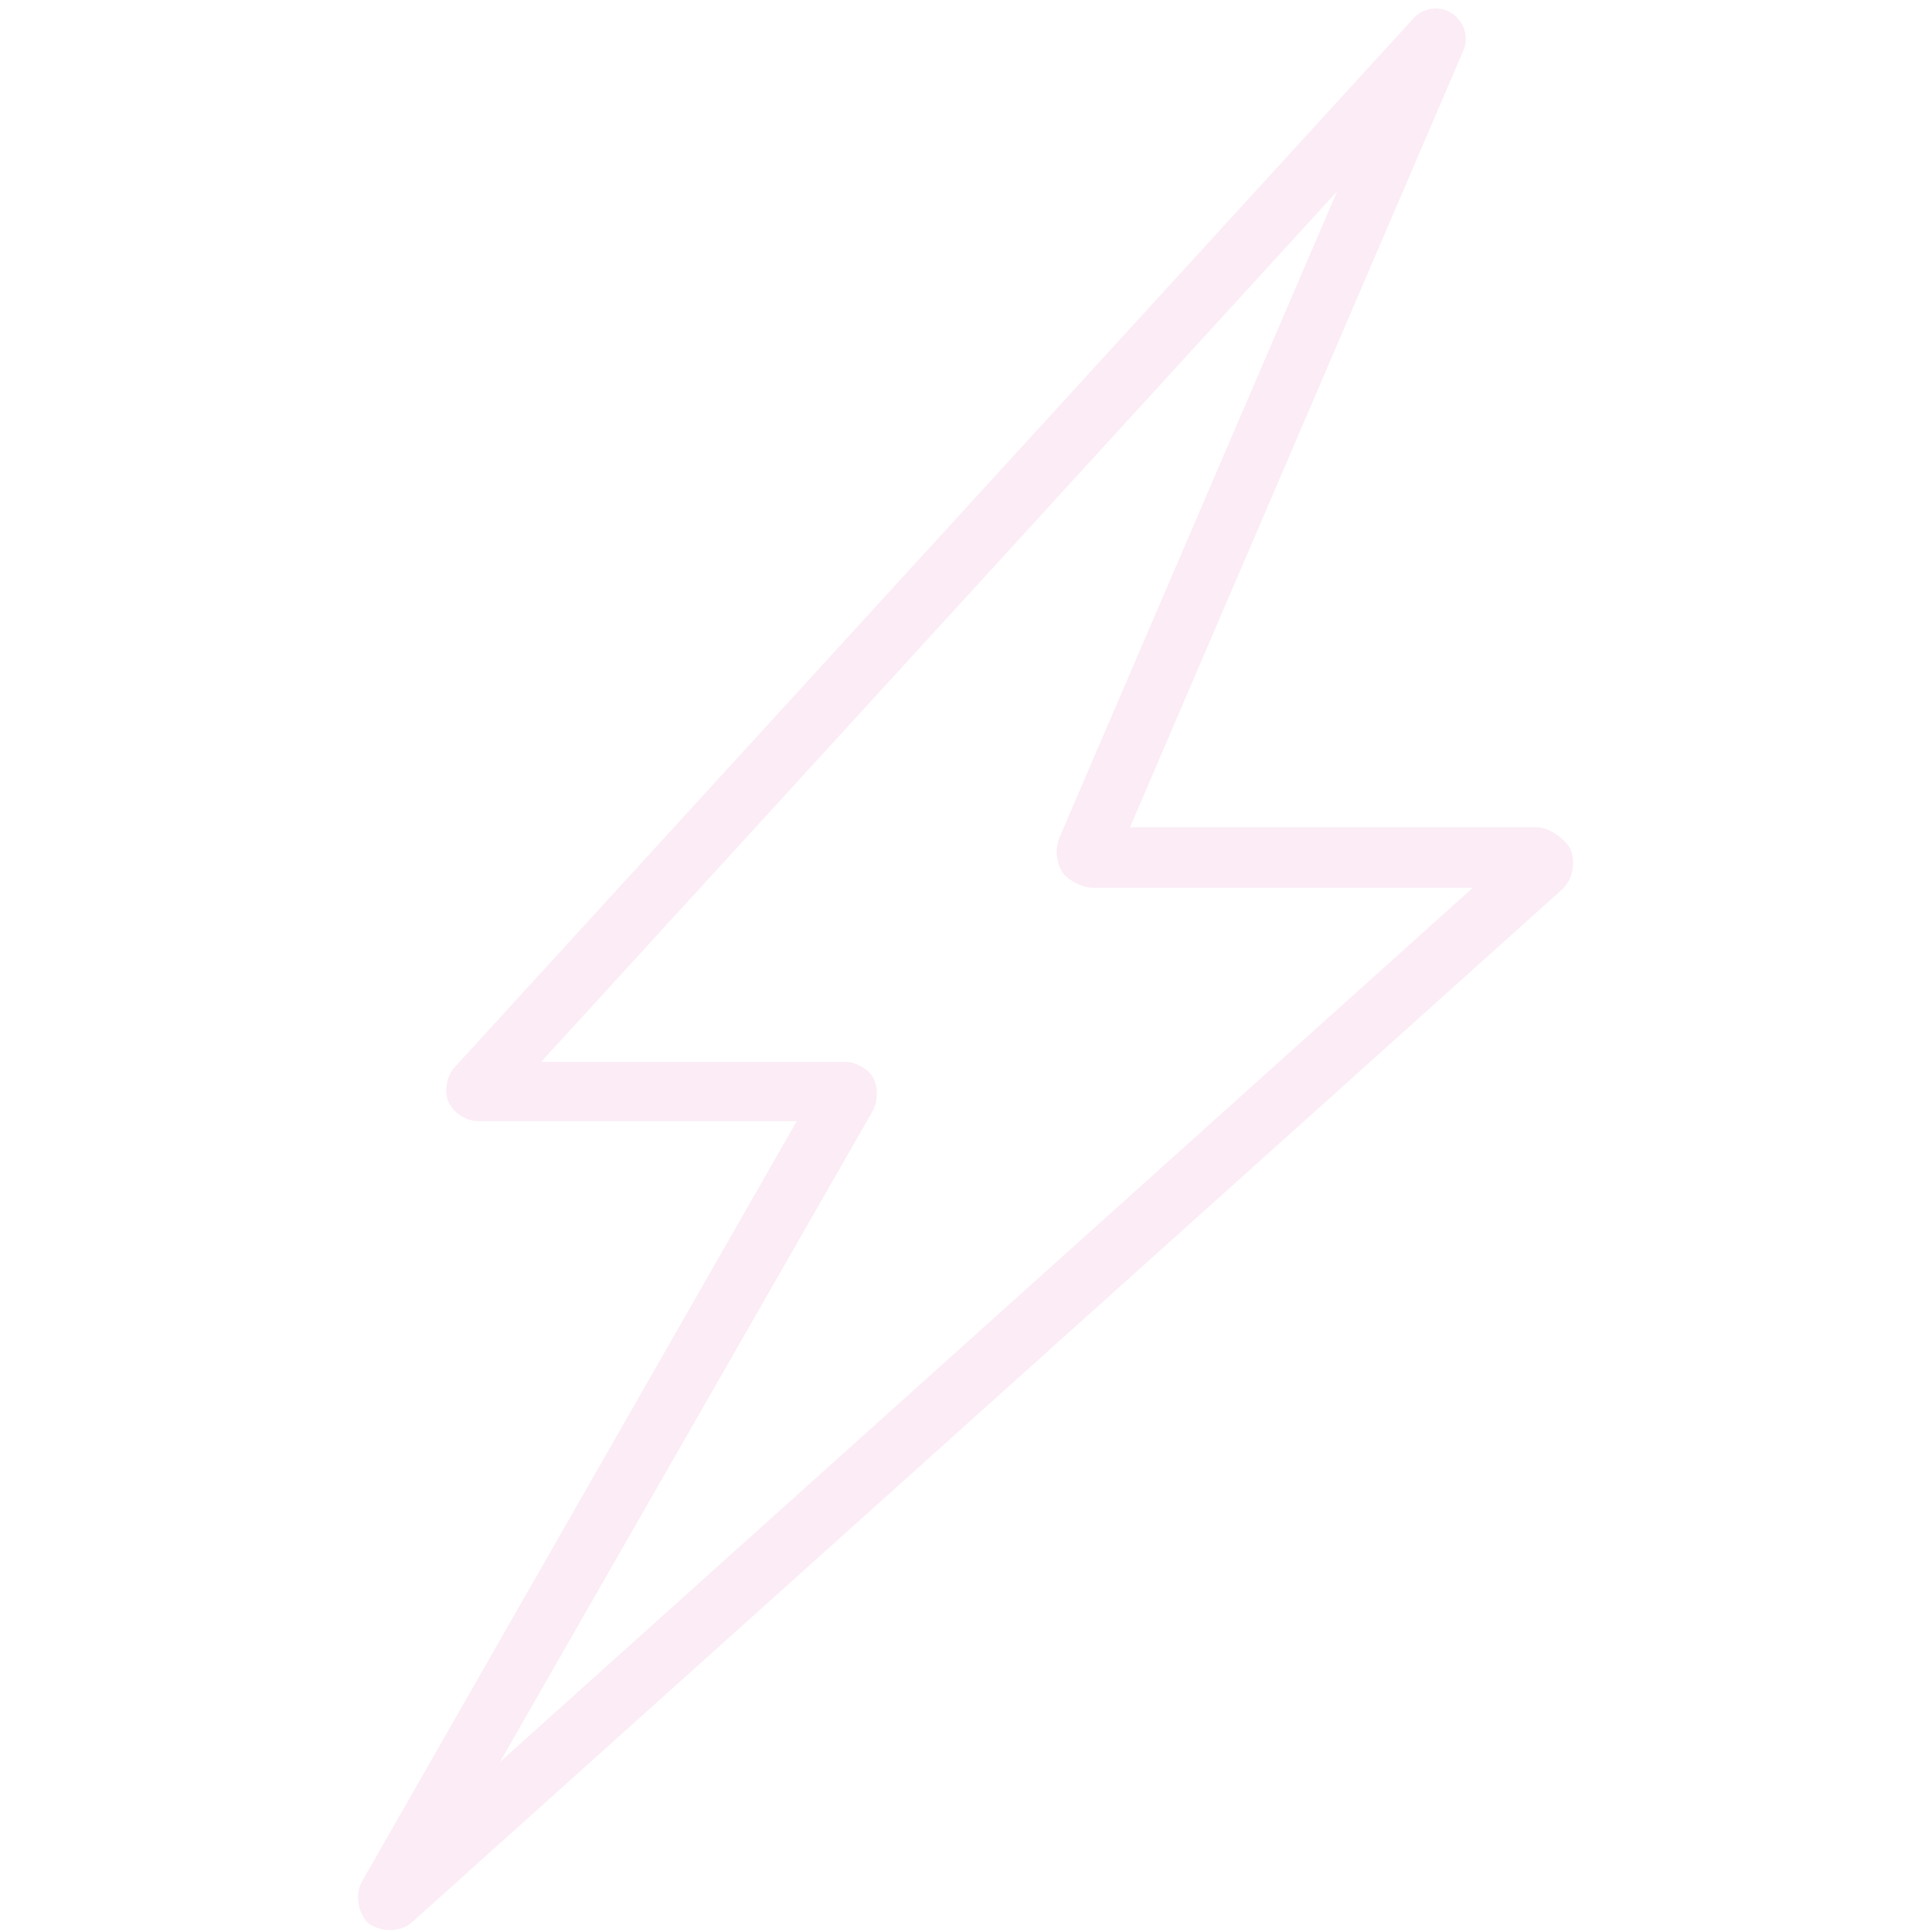
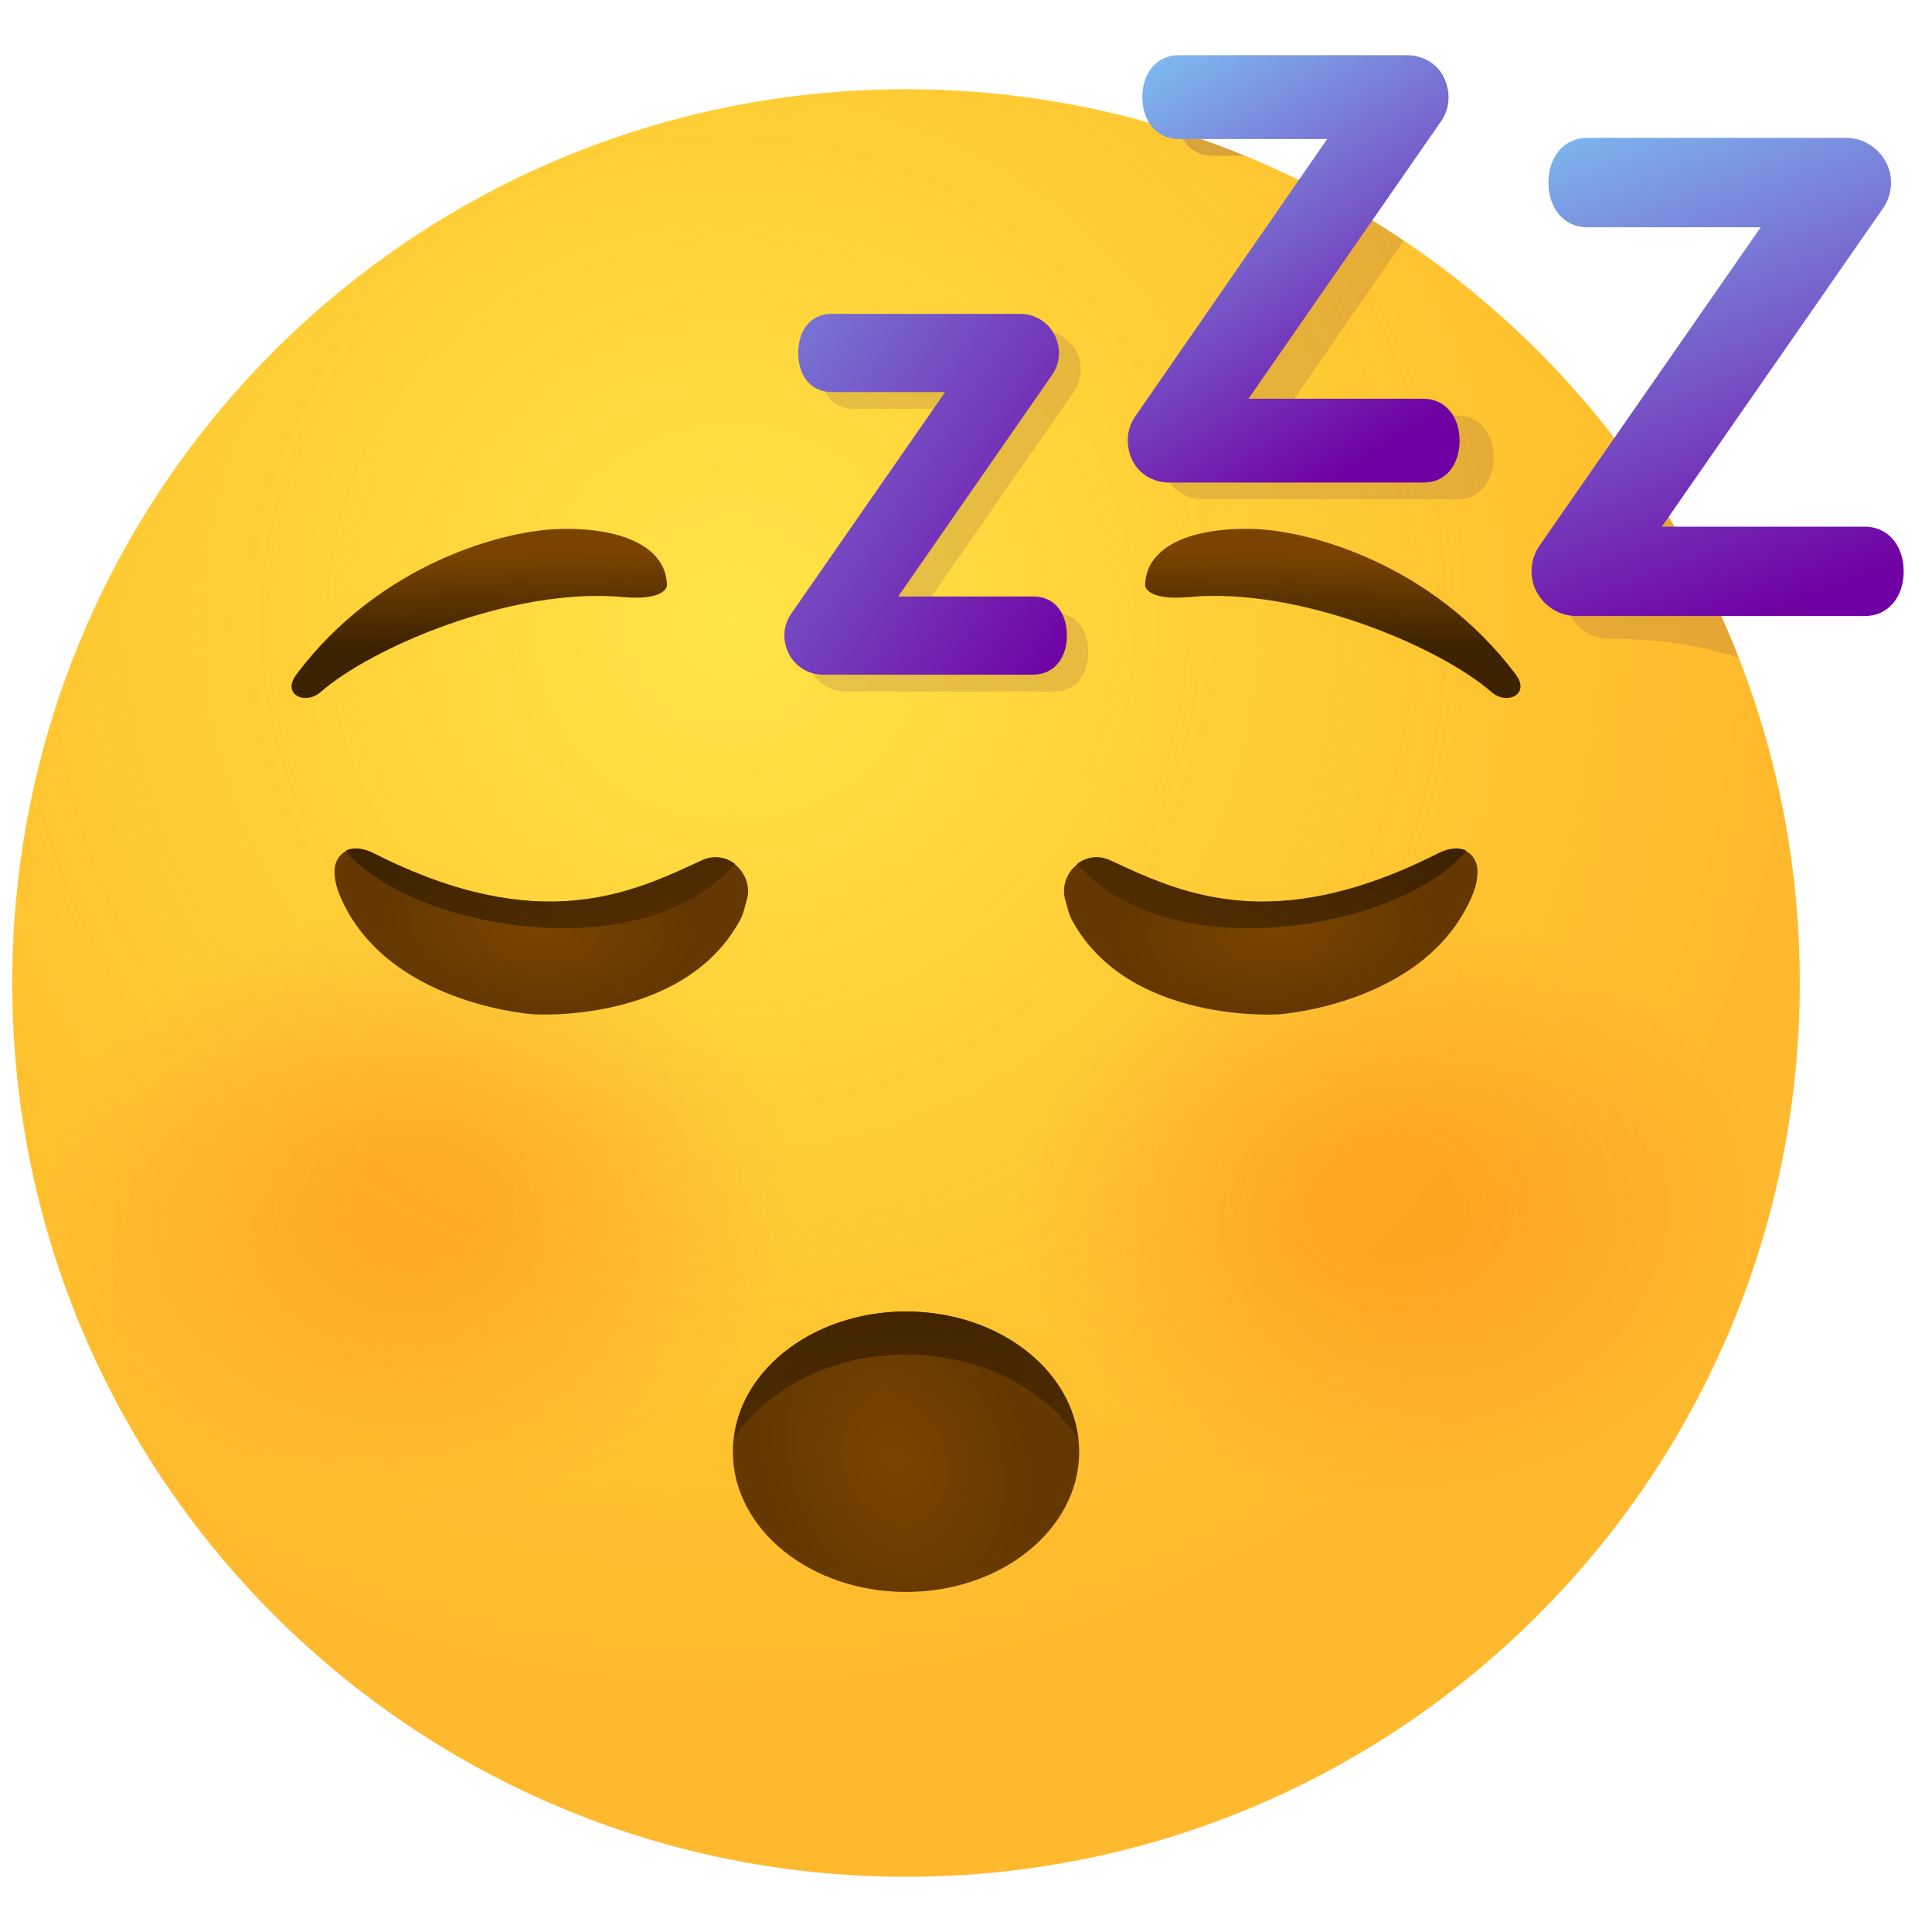
- <svg xmlns="http://www.w3.org/2000/svg" width="16" height="16" viewBox="0 0 61 96" fill="none">
-   <path d="M1.864 95.903C1.503 95.903 1.141 95.783 0.84 95.603C0.299 95.122 0.118 94.161 0.479 93.5L22.092 55.708H6.259C5.657 55.708 4.994 55.287 4.754 54.687C4.573 54.206 4.693 53.425 5.115 53.004L52.735 0.913C53.217 0.372 54.06 0.252 54.662 0.672C55.264 1.093 55.505 1.874 55.203 2.535L38.648 41.108H58.876C59.478 41.108 60.321 41.709 60.562 42.249C60.802 42.97 60.622 43.752 60.08 44.232L3.008 95.483C2.707 95.783 2.285 95.903 1.864 95.903ZM9.389 52.764H24.5C25.042 52.764 25.644 53.124 25.885 53.545C26.126 53.965 26.126 54.687 25.885 55.167L7.342 87.552L55.685 44.112H36.781C36.3 44.112 35.577 43.752 35.276 43.331C34.975 42.79 34.915 42.189 35.156 41.589L48.942 9.505L9.389 52.764Z" fill="#FBECF5" />
+ <svg xmlns="http://www.w3.org/2000/svg" width="16" height="16" viewBox="0 0 63 60" fill="none">
+   <path d="M29.545 59.7C45.641 59.7 58.689 46.651 58.689 30.555C58.689 14.459 45.641 1.411 29.545 1.411C13.448 1.411 0.4 14.459 0.4 30.555C0.4 46.651 13.448 59.7 29.545 59.7Z" fill="url(#paint0_radial_528_1495)" />
+   <path opacity="0.5" d="M29.545 59.7C45.641 59.7 58.689 46.651 58.689 30.555C58.689 14.459 45.641 1.411 29.545 1.411C13.448 1.411 0.4 14.459 0.4 30.555C0.4 46.651 13.448 59.7 29.545 59.7Z" fill="url(#paint1_radial_528_1495)" />
+   <path opacity="0.24" d="M29.545 59.7C45.641 59.7 58.689 46.651 58.689 30.555C58.689 14.459 45.641 1.411 29.545 1.411C13.448 1.411 0.4 14.459 0.4 30.555C0.4 46.651 13.448 59.7 29.545 59.7Z" fill="url(#paint2_radial_528_1495)" />
+   <path opacity="0.24" d="M29.545 59.7C45.641 59.7 58.689 46.651 58.689 30.555C58.689 14.459 45.641 1.411 29.545 1.411C13.448 1.411 0.4 14.459 0.4 30.555C0.4 46.651 13.448 59.7 29.545 59.7Z" fill="url(#paint3_radial_528_1495)" />
+   <path d="M37.341 17.586C37.359 16.42 38.634 15.71 40.802 15.746C42.642 15.782 46.685 16.857 49.418 20.482C49.928 21.156 49.126 21.502 48.634 21.065C46.94 19.589 42.368 17.64 38.78 17.968C37.341 18.096 37.341 17.586 37.341 17.586Z" fill="url(#paint4_linear_528_1495)" />
+   <path d="M17.395 31.575C17.395 31.575 12.531 31.265 11.056 27.641C10.965 27.404 10.91 27.167 10.91 26.93C10.892 26.439 11.329 25.91 12.203 26.347C17.632 29.08 20.637 27.604 22.896 26.566C23.77 26.165 24.59 27.04 24.353 27.841C24.28 28.078 24.244 28.315 24.116 28.533C22.258 31.903 17.395 31.575 17.395 31.575Z" fill="url(#paint5_radial_528_1495)" />
+   <path opacity="0.16" d="M34.408 18.497H30L35.01 11.284C35.283 10.901 35.319 10.391 35.101 9.972C34.882 9.553 34.445 9.28 33.971 9.28H27.833C27.122 9.28 26.74 9.844 26.74 10.555C26.74 11.265 27.122 11.83 27.833 11.83H31.53L26.521 19.043C26.248 19.426 26.212 19.936 26.43 20.355C26.649 20.774 27.086 21.047 27.559 21.047H34.39C35.101 21.047 35.483 20.482 35.483 19.772C35.483 19.061 35.119 18.497 34.408 18.497Z" fill="#612D5B" />
+   <path d="M29.545 50.411C32.663 50.411 35.191 48.364 35.191 45.839C35.191 43.314 32.663 41.267 29.545 41.267C26.426 41.267 23.898 43.314 23.898 45.839C23.898 48.364 26.426 50.411 29.545 50.411Z" fill="url(#paint6_radial_528_1495)" />
+   <path d="M29.544 42.669C31.967 42.669 34.08 43.78 35.155 45.401C34.882 43.07 32.477 41.267 29.544 41.267C26.612 41.267 24.189 43.088 23.934 45.401C25.009 43.78 27.122 42.669 29.544 42.669Z" fill="url(#paint7_linear_528_1495)" />
+   <path d="M23.971 26.676C23.697 26.457 23.297 26.366 22.896 26.548C20.655 27.587 17.632 29.08 12.203 26.33C11.803 26.129 11.493 26.129 11.274 26.239C13.26 28.716 20.856 30.21 23.971 26.676Z" fill="url(#paint8_linear_528_1495)" />
+   <path d="M41.694 31.576C41.694 31.576 46.557 31.266 48.033 27.641C48.124 27.404 48.178 27.168 48.178 26.931C48.197 26.439 47.76 25.911 46.885 26.348C41.457 29.08 38.451 27.605 36.193 26.567C35.318 26.166 34.499 27.04 34.736 27.841C34.808 28.078 34.845 28.315 34.972 28.534C36.83 31.904 41.694 31.576 41.694 31.576Z" fill="url(#paint9_radial_528_1495)" />
+   <path d="M35.119 26.676C35.392 26.457 35.793 26.366 36.194 26.548C38.434 27.587 41.458 29.08 46.886 26.33C47.287 26.129 47.596 26.129 47.815 26.239C45.83 28.716 38.234 30.21 35.119 26.676Z" fill="url(#paint10_linear_528_1495)" />
+   <path d="M21.749 17.587C21.73 16.421 20.455 15.71 18.288 15.747C16.448 15.783 12.404 16.858 9.672 20.483C9.162 21.157 9.963 21.503 10.455 21.066C12.149 19.59 16.721 17.641 20.31 17.969C21.749 18.097 21.749 17.587 21.749 17.587Z" fill="url(#paint11_linear_528_1495)" />
+   <path opacity="0.16" d="M43.443 4.927L38.106 12.632C37.814 13.051 37.778 13.597 38.015 14.053C38.252 14.508 38.725 14.781 39.217 14.781H47.523C48.27 14.781 48.707 14.162 48.707 13.415C48.707 12.668 48.27 12.049 47.523 12.049H41.822L45.775 6.348C45.028 5.838 44.244 5.364 43.443 4.927Z" fill="#612D5B" />
+   <path opacity="0.24" d="M40.583 3.578C39.891 3.287 39.162 3.032 38.452 2.795C38.615 3.25 38.998 3.578 39.544 3.578H40.583Z" fill="#612D5B" />
+   <path opacity="0.16" d="M53.462 13.907L51.312 17.003C51.057 17.349 50.966 17.805 51.075 18.224C51.239 18.898 51.84 19.335 52.496 19.335H52.533C54.026 19.335 55.319 19.499 56.704 19.954C55.848 17.787 54.755 15.765 53.462 13.907Z" fill="#612D5B" />
+   <path d="M33.679 20.501H26.849C26.375 20.501 25.938 20.246 25.719 19.809C25.501 19.372 25.537 18.88 25.81 18.497L30.82 11.284H27.122C26.411 11.284 26.029 10.719 26.029 10.009C26.029 9.299 26.411 8.734 27.122 8.734H33.26C33.734 8.734 34.171 8.989 34.39 9.426C34.608 9.863 34.572 10.355 34.299 10.738L29.289 17.951H33.697C34.408 17.951 34.79 18.515 34.79 19.226C34.79 19.936 34.39 20.501 33.679 20.501Z" fill="url(#paint12_linear_528_1495)" />
+   <path d="M46.431 14.235H38.124C37.614 14.235 37.141 13.961 36.922 13.506C36.704 13.051 36.722 12.504 37.013 12.085L43.279 3.032H38.434C37.687 3.032 37.25 2.413 37.25 1.666C37.25 0.919 37.687 0.3 38.434 0.3H45.884C46.394 0.3 46.868 0.573 47.086 1.028C47.305 1.484 47.287 2.03 46.995 2.449L40.711 11.502H46.412C47.159 11.502 47.596 12.122 47.596 12.868C47.596 13.615 47.177 14.235 46.431 14.235Z" fill="url(#paint13_linear_528_1495)" />
+   <path d="M60.802 18.588H51.403C50.857 18.588 50.365 18.279 50.11 17.805C49.855 17.332 49.891 16.749 50.201 16.293L57.414 5.911H51.767C50.966 5.911 50.492 5.255 50.492 4.453C50.492 3.652 50.966 2.996 51.767 2.996H60.201C60.748 2.996 61.239 3.306 61.495 3.779C61.75 4.253 61.713 4.836 61.404 5.291L54.19 15.674H60.802C61.604 15.674 62.077 16.33 62.077 17.131C62.077 17.933 61.604 18.588 60.802 18.588Z" fill="url(#paint14_linear_528_1495)" />
+   <defs>
+     <radialGradient id="paint0_radial_528_1495" cx="0" cy="0" r="1" gradientUnits="userSpaceOnUse" gradientTransform="translate(23.8103 18.7428) scale(35.1591)">
+       <stop stop-color="#FFE030" />
+       <stop offset="1" stop-color="#FFB92E" />
+     </radialGradient>
+     <radialGradient id="paint1_radial_528_1495" cx="0" cy="0" r="1" gradientUnits="userSpaceOnUse" gradientTransform="translate(23.8103 18.7428) scale(27.6613)">
+       <stop stop-color="#FFEA5F" />
+       <stop offset="1" stop-color="#FFBC47" stop-opacity="0" />
+     </radialGradient>
+     <radialGradient id="paint2_radial_528_1495" cx="0" cy="0" r="1" gradientUnits="userSpaceOnUse" gradientTransform="translate(13.6664 37.8046) rotate(-2.7703) scale(12.2589 9.69986)">
+       <stop stop-color="#FF4C00" />
+       <stop offset="0.154" stop-color="#FF4C00" />
+       <stop offset="0.179" stop-color="#FF4C00" />
+       <stop offset="0.4" stop-color="#FB4C0B" stop-opacity="0.732" />
+       <stop offset="0.78" stop-color="#EF4B27" stop-opacity="0.268" />
+       <stop offset="1" stop-color="#E74A3A" stop-opacity="0" />
+     </radialGradient>
+     <radialGradient id="paint3_radial_528_1495" cx="0" cy="0" r="1" gradientUnits="userSpaceOnUse" gradientTransform="translate(45.3905 37.8046) rotate(-177.23) scale(12.2589 9.69986)">
+       <stop stop-color="#FF4C00" />
+       <stop offset="0.154" stop-color="#FF4C00" />
+       <stop offset="0.179" stop-color="#FF4C00" />
+       <stop offset="0.4" stop-color="#FB4C0B" stop-opacity="0.732" />
+       <stop offset="0.78" stop-color="#EF4B27" stop-opacity="0.268" />
+       <stop offset="1" stop-color="#E74A3A" stop-opacity="0" />
+     </radialGradient>
+     <linearGradient id="paint4_linear_528_1495" x1="43.48" y1="19.626" x2="43.53" y2="16.558" gradientUnits="userSpaceOnUse">
+       <stop offset="0.001" stop-color="#3C2200" />
+       <stop offset="1" stop-color="#7A4400" />
+     </linearGradient>
+     <radialGradient id="paint5_radial_528_1495" cx="0" cy="0" r="1" gradientUnits="userSpaceOnUse" gradientTransform="translate(17.5198 28.8169) rotate(-176.151) scale(5.23787 2.52708)">
+       <stop offset="0.001" stop-color="#7A4400" />
+       <stop offset="1" stop-color="#643800" />
+     </radialGradient>
+     <radialGradient id="paint6_radial_528_1495" cx="0" cy="0" r="1" gradientUnits="userSpaceOnUse" gradientTransform="translate(29.1958 46.0993) rotate(70.3551) scale(5.65628 4.33876)">
+       <stop offset="0.001" stop-color="#7A4400" />
+       <stop offset="1" stop-color="#643800" />
+     </radialGradient>
+     <linearGradient id="paint7_linear_528_1495" x1="29.544" y1="39.103" x2="29.544" y2="46.558" gradientUnits="userSpaceOnUse">
+       <stop offset="0.001" stop-color="#3C2200" />
+       <stop offset="1" stop-color="#512D00" />
+     </linearGradient>
+     <linearGradient id="paint8_linear_528_1495" x1="16.691" y1="24.047" x2="18.833" y2="29.625" gradientUnits="userSpaceOnUse">
+       <stop offset="0.001" stop-color="#3C2200" />
+       <stop offset="1" stop-color="#512D00" />
+     </linearGradient>
+     <radialGradient id="paint9_radial_528_1495" cx="0" cy="0" r="1" gradientUnits="userSpaceOnUse" gradientTransform="translate(41.5686 28.8174) rotate(-3.84889) scale(5.23786 2.52708)">
+       <stop offset="0.001" stop-color="#7A4400" />
+       <stop offset="1" stop-color="#643800" />
+     </radialGradient>
+     <linearGradient id="paint10_linear_528_1495" x1="42.398" y1="24.047" x2="40.256" y2="29.624" gradientUnits="userSpaceOnUse">
+       <stop offset="0.001" stop-color="#3C2200" />
+       <stop offset="1" stop-color="#512D00" />
+     </linearGradient>
+     <linearGradient id="paint11_linear_528_1495" x1="15.608" y1="19.627" x2="15.559" y2="16.559" gradientUnits="userSpaceOnUse">
+       <stop offset="0.001" stop-color="#3C2200" />
+       <stop offset="1" stop-color="#7A4400" />
+     </linearGradient>
+     <linearGradient id="paint12_linear_528_1495" x1="14.987" y1="4.534" x2="35.934" y2="18.559" gradientUnits="userSpaceOnUse">
+       <stop stop-color="#80DAFE" />
+       <stop offset="1" stop-color="#7000A3" />
+     </linearGradient>
+     <linearGradient id="paint13_linear_528_1495" x1="36.215" y1="-1.739" x2="45.596" y2="12.834" gradientUnits="userSpaceOnUse">
+       <stop stop-color="#80DAFE" />
+       <stop offset="1" stop-color="#7000A3" />
+     </linearGradient>
+     <linearGradient id="paint14_linear_528_1495" x1="51.265" y1="-0.95" x2="58.642" y2="18.176" gradientUnits="userSpaceOnUse">
+       <stop stop-color="#80DAFE" />
+       <stop offset="1" stop-color="#7000A3" />
+     </linearGradient>
+   </defs>
</svg>
